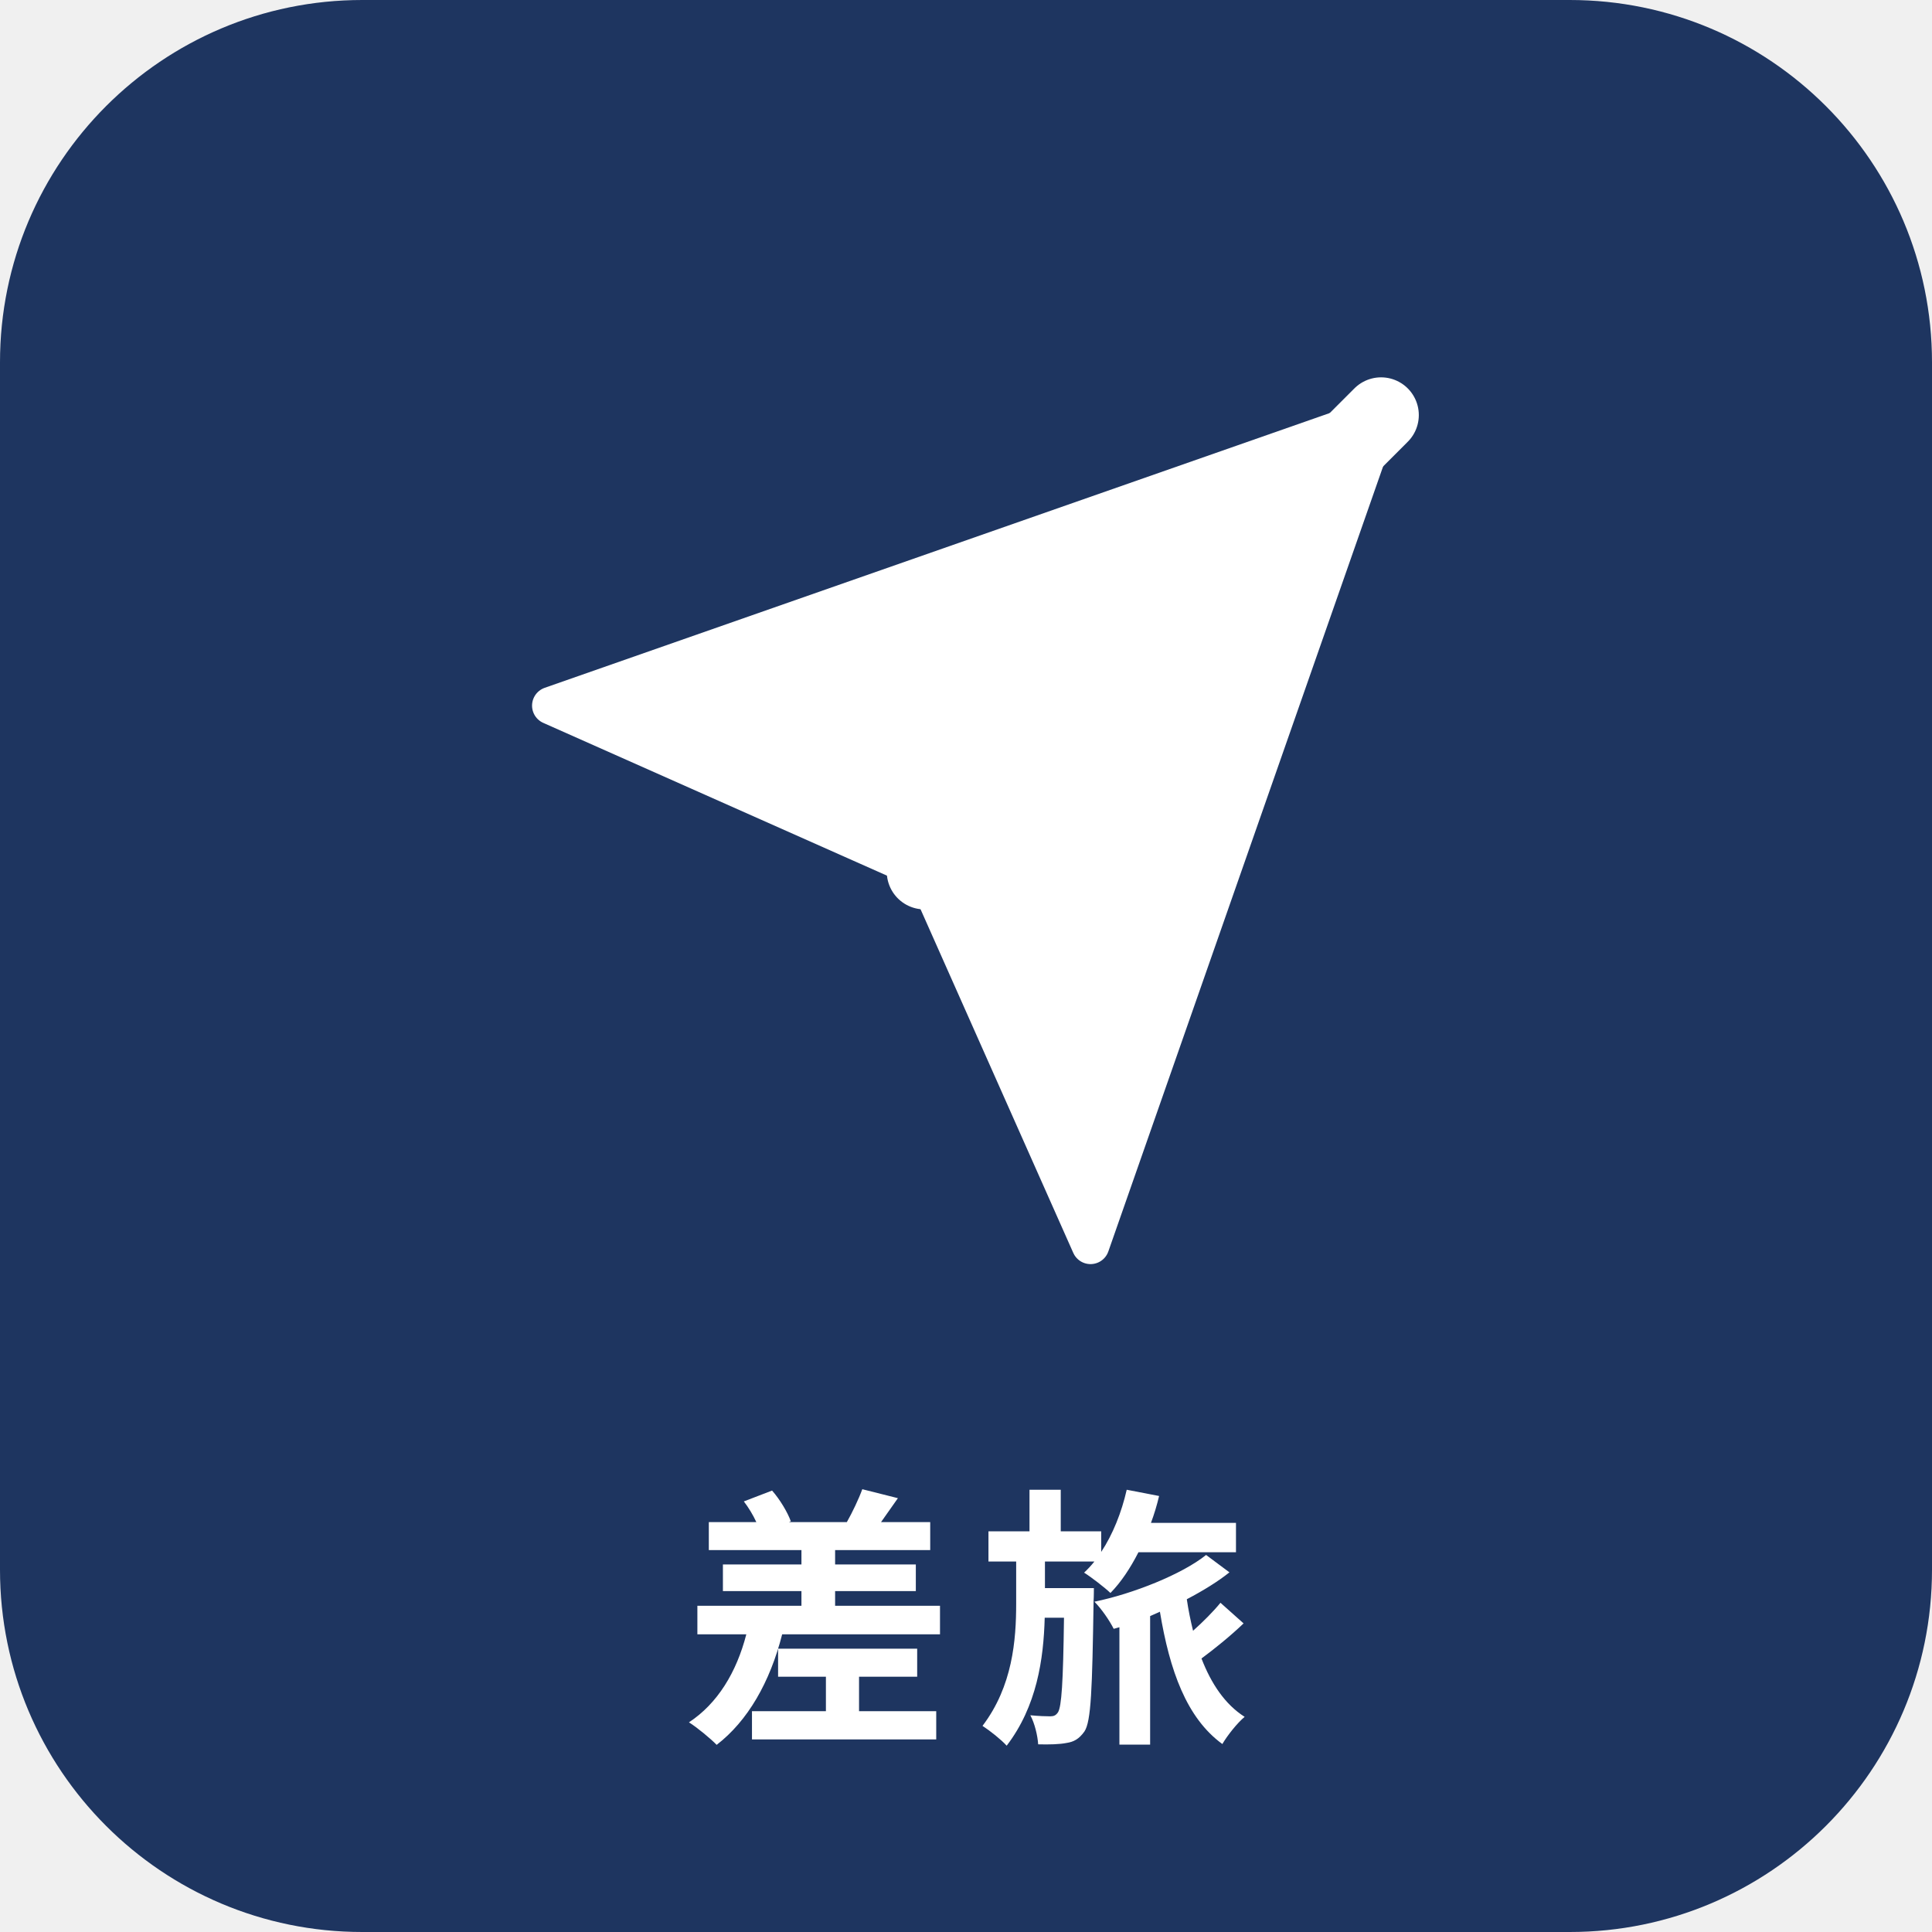
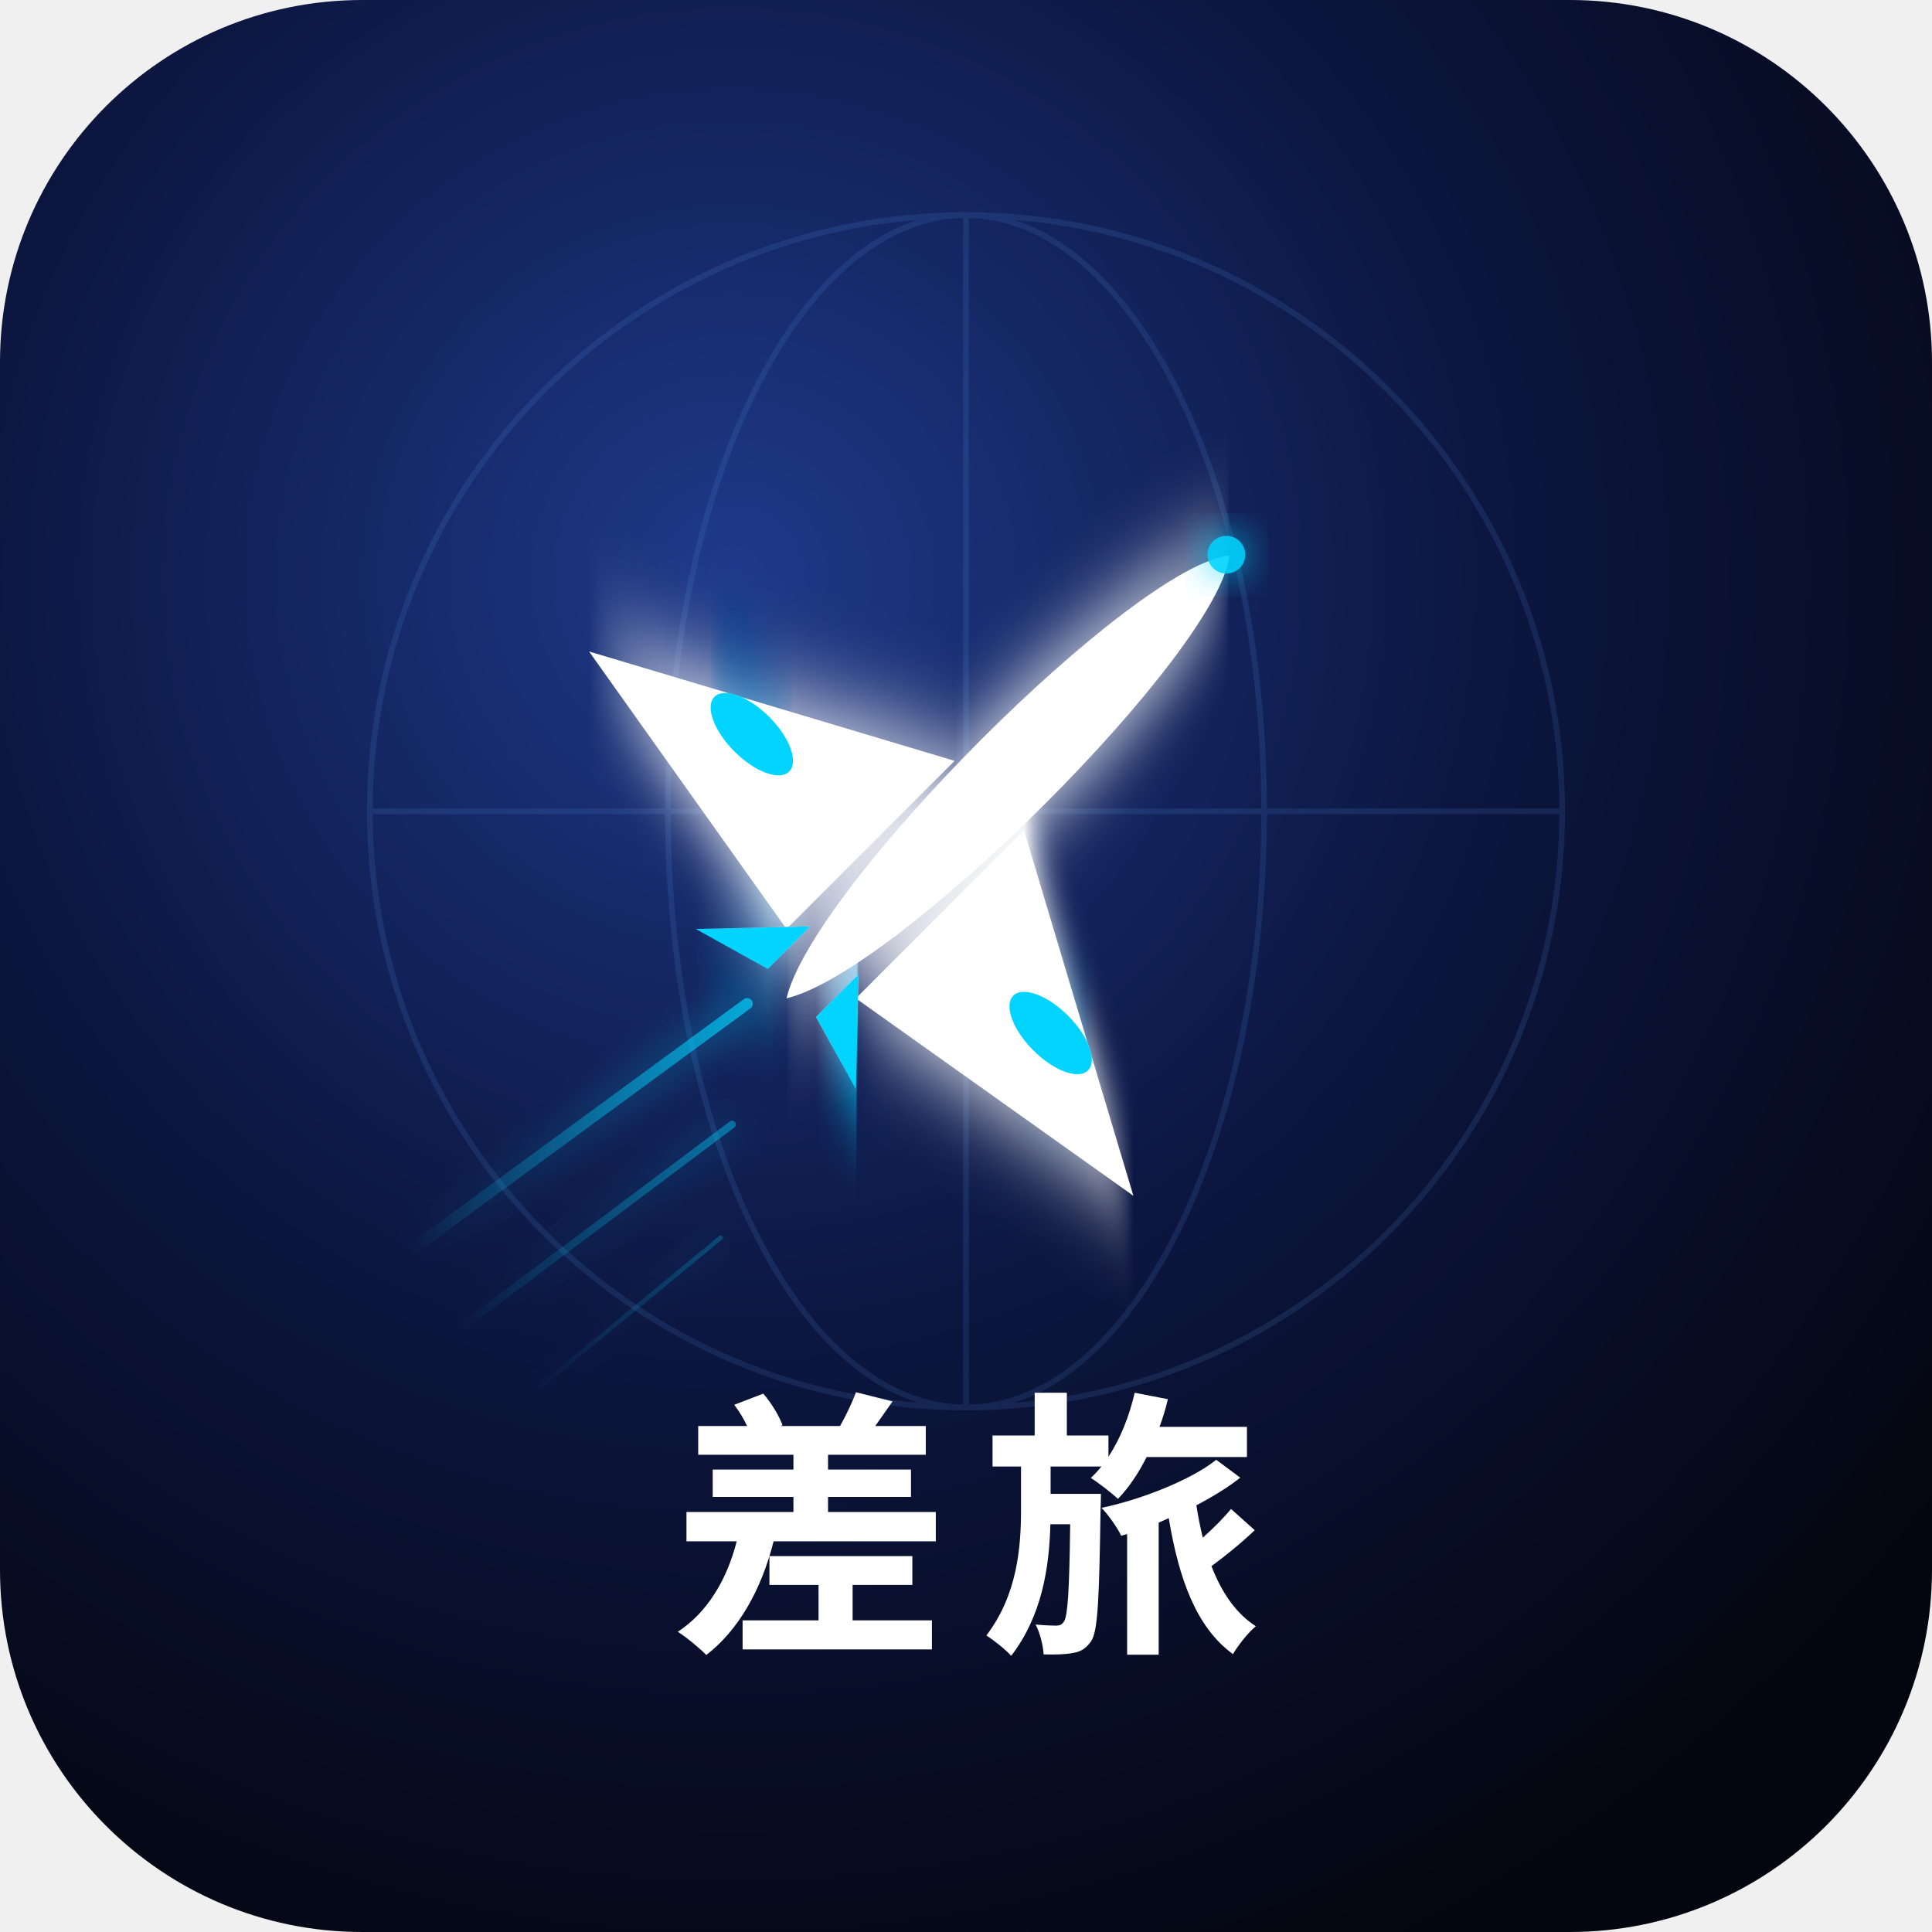
<svg xmlns="http://www.w3.org/2000/svg" viewBox="0 0 512 512">
-   <rect width="512" height="512" rx="96" fill="#1e3560" />
-   <g stroke="white" stroke-width="20" stroke-linecap="round" stroke-linejoin="round" fill="none">
-     <line x1="366" y1="110" x2="245" y2="231" />
-     <polygon points="366,110 289,330 245,231 146,187" fill="white" stroke="white" stroke-width="10" />
+   <defs>
+     <radialGradient id="bg" cx="38%" cy="30%" r="78%">
+       <stop offset="0%" stop-color="#1e3a8a" />
+       <stop offset="50%" stop-color="#0c1640" />
+       <stop offset="100%" stop-color="#04060f" />
+     </radialGradient>
+     <filter id="softglow" x="-35%" y="-35%" width="170%" height="170%">
+       <feGaussianBlur stdDeviation="10" result="b" />
+       <feMerge>
+         <feMergeNode in="b" />
+         <feMergeNode in="SourceGraphic" />
+       </feMerge>
+     </filter>
+     <filter id="glow" x="-60%" y="-60%" width="220%" height="220%">
+       <feGaussianBlur stdDeviation="5" result="b" />
+       <feMerge>
+         <feMergeNode in="b" />
+         <feMergeNode in="SourceGraphic" />
+       </feMerge>
+     </filter>
+     <linearGradient id="trailGrad" x1="0%" y1="0%" x2="100%" y2="0%">
+       <stop offset="0%" stop-color="#00d4ff" stop-opacity="0" />
+       <stop offset="100%" stop-color="#00d4ff" stop-opacity="0.85" />
+     </linearGradient>
+   </defs>
+   <rect width="512" height="512" rx="96" fill="url(#bg)" />
+   <g opacity="0.13" stroke="#60a5fa" stroke-width="1.5" fill="none">
+     <circle cx="256" cy="215" r="158" />
+     <ellipse cx="256" cy="215" rx="79" ry="158" />
+     <line x1="98" y1="215" x2="414" y2="215" />
+     <line x1="256" y1="57" x2="256" y2="373" />
  </g>
-   <text x="256" y="456" font-size="72" text-anchor="middle" font-family="-apple-system, BlinkMacSystemFont, 'Segoe UI', sans-serif" fill="white" font-weight="700" letter-spacing="6">差旅</text>
+   <g filter="url(#glow)">
+     <line x1="108" y1="332" x2="198" y2="266" stroke="url(#trailGrad)" stroke-width="3" stroke-linecap="round" opacity="0.80" />
+     <line x1="122" y1="352" x2="194" y2="298" stroke="url(#trailGrad)" stroke-width="2" stroke-linecap="round" opacity="0.50" />
+     <line x1="140" y1="370" x2="191" y2="328" stroke="url(#trailGrad)" stroke-width="1.2" stroke-linecap="round" opacity="0.28" />
+   </g>
+   <g transform="translate(265,208) rotate(45)" filter="url(#softglow)">
+     <path d="M 0,-86 C 16,-66 16,54 0,80 C -16,54 -16,-66 0,-86 Z" fill="white" />
+     <path d="M -13,4 L -102,52 L -13,67 Z" fill="white" />
+     <path d="M  13,4 L  102,52 L  13,67 Z" fill="white" />
+     <ellipse cx="-56" cy="37" rx="14" ry="6.5" fill="#00d4ff" />
+     <ellipse cx=" 56" cy="37" rx="14" ry="6.5" fill="#00d4ff" />
+     <path d="M  -9,62 L -30,84 L  -9,78 Z" fill="#00d4ff" />
+     <path d="M   9,62 L  30,84 L   9,78 Z" fill="#00d4ff" />
+   </g>
+   <circle cx="325" cy="147" r="5" fill="#00d4ff" opacity="0.90" filter="url(#glow)" />
+   <text x="256" y="432" font-size="74" text-anchor="middle" font-family="-apple-system, 'PingFang TC', 'Noto Sans TC', sans-serif" fill="white" font-weight="700" letter-spacing="8">差旅</text>
+   <line x1="182" y1="449" x2="330" y2="449" stroke="#00d4ff" stroke-width="2.5" stroke-linecap="round" opacity="0.65" filter="url(#glow)" />
</svg>
